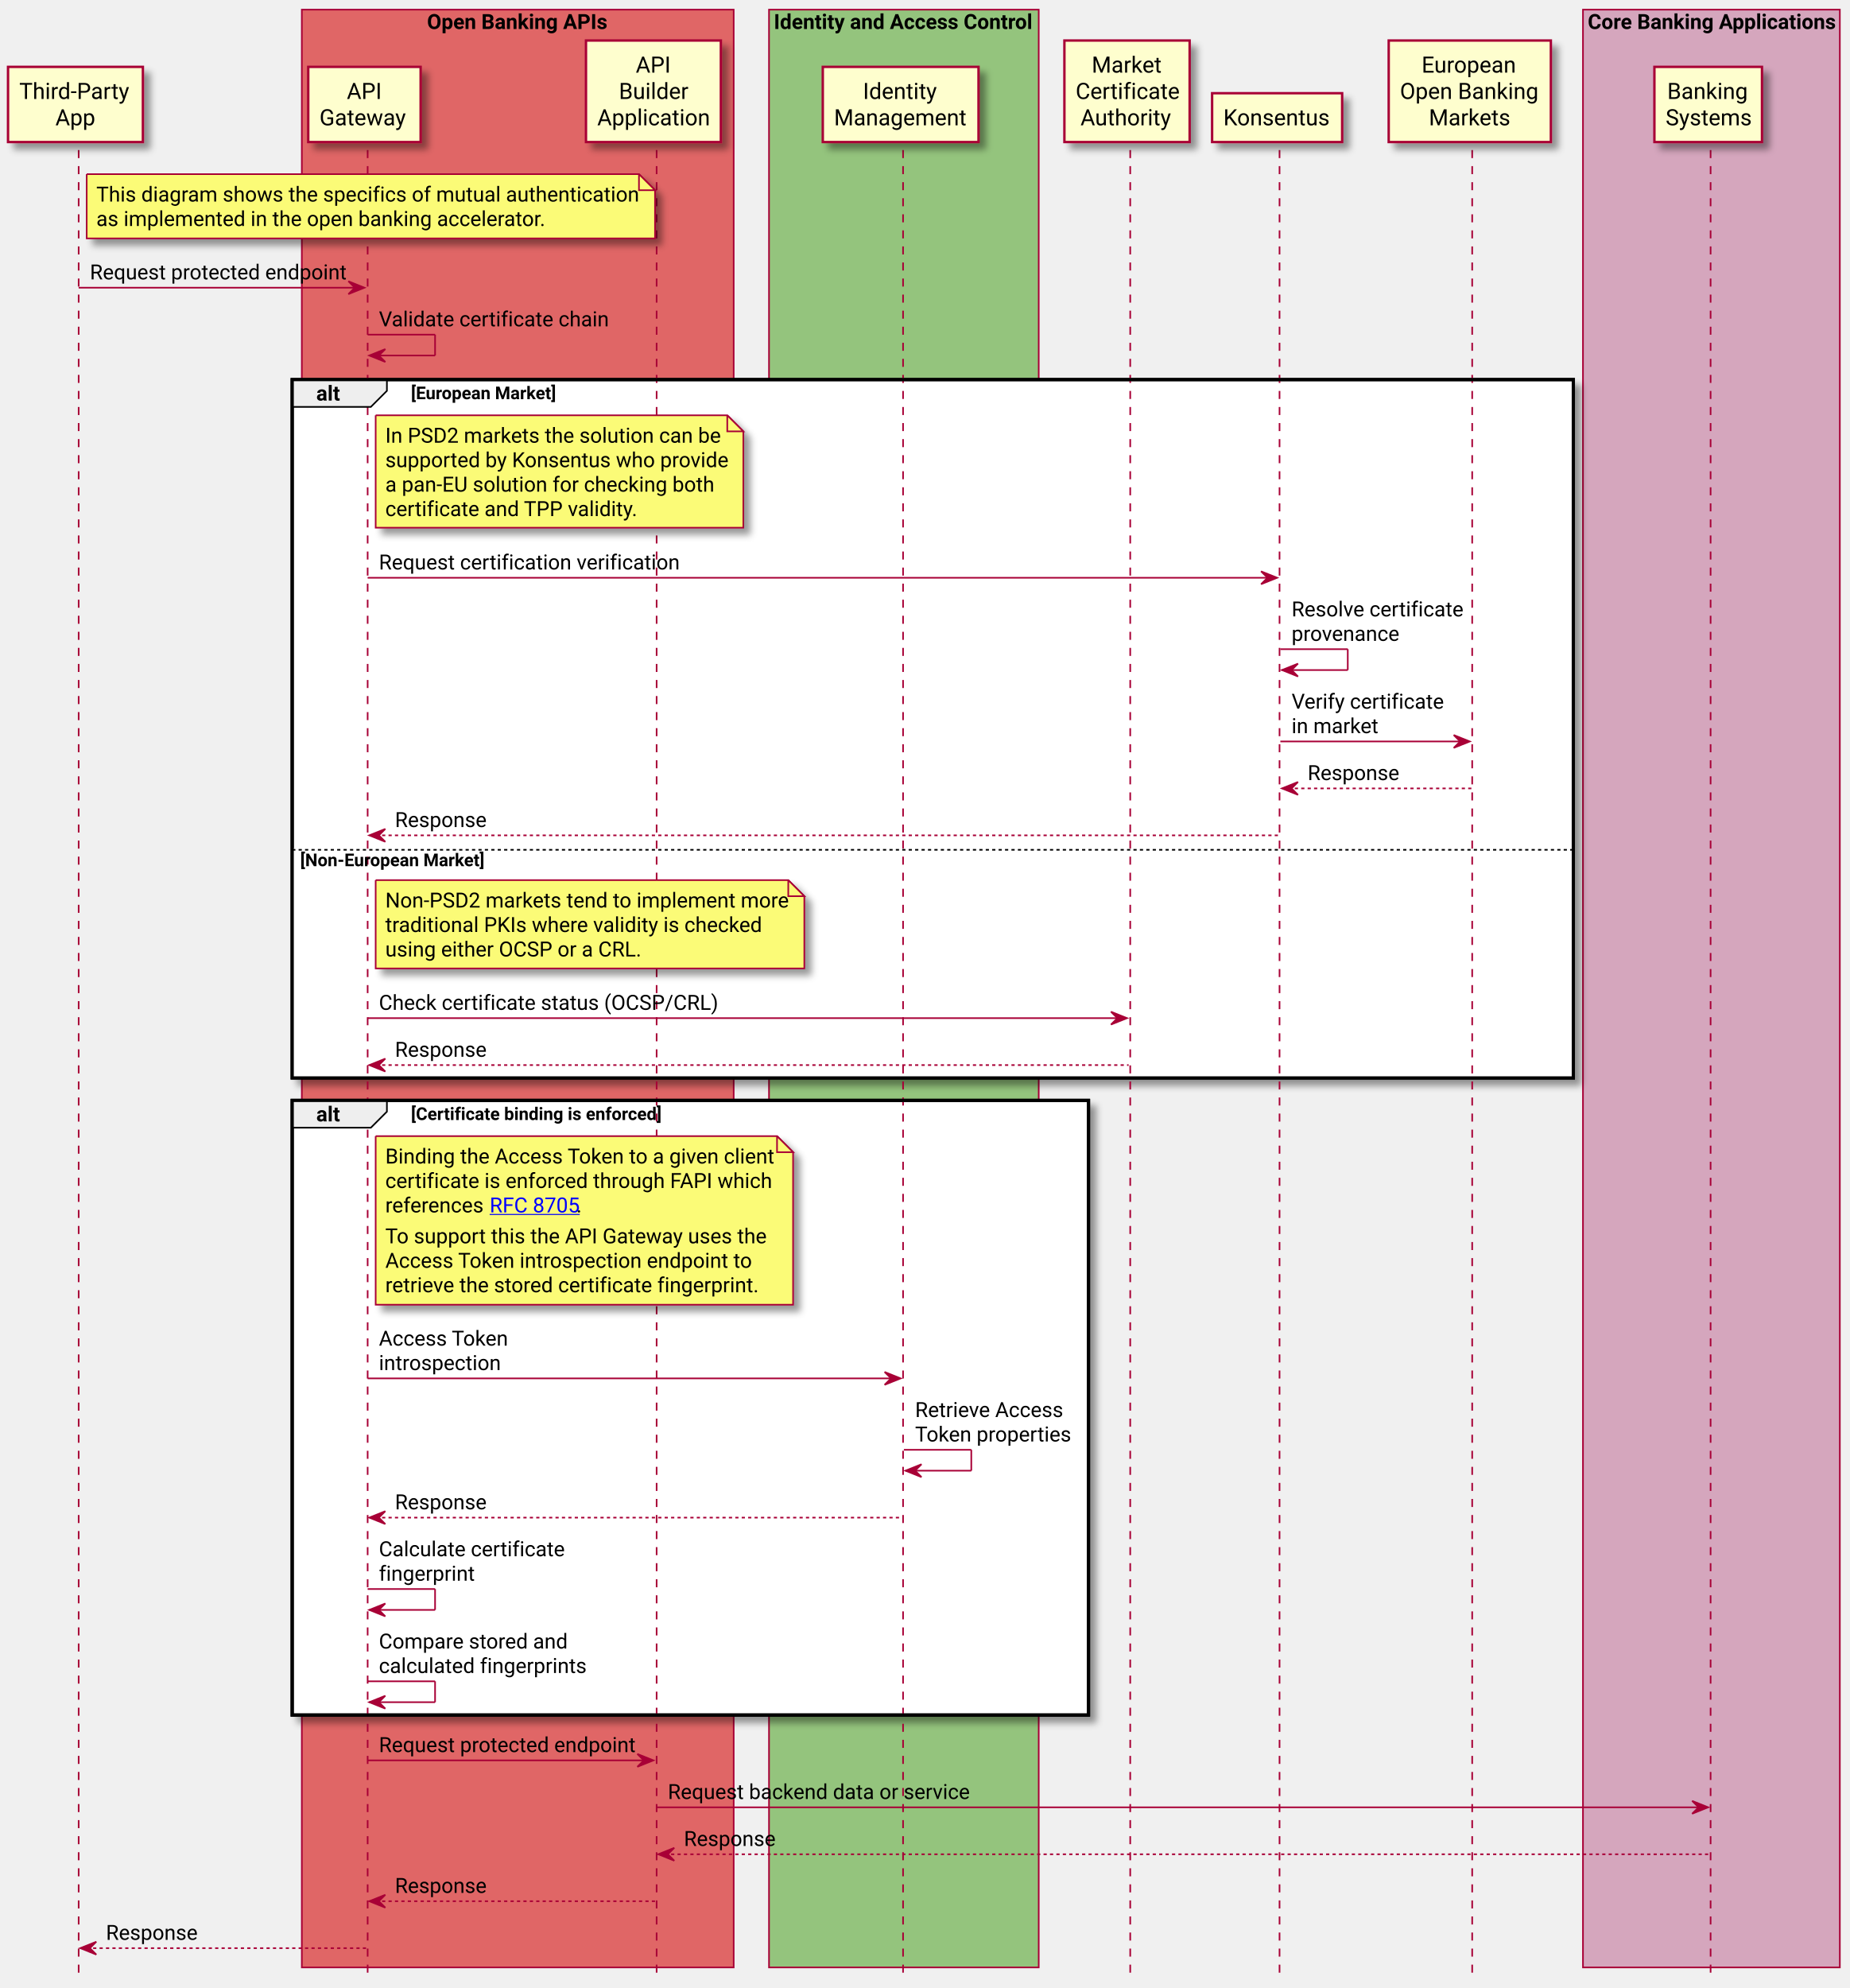
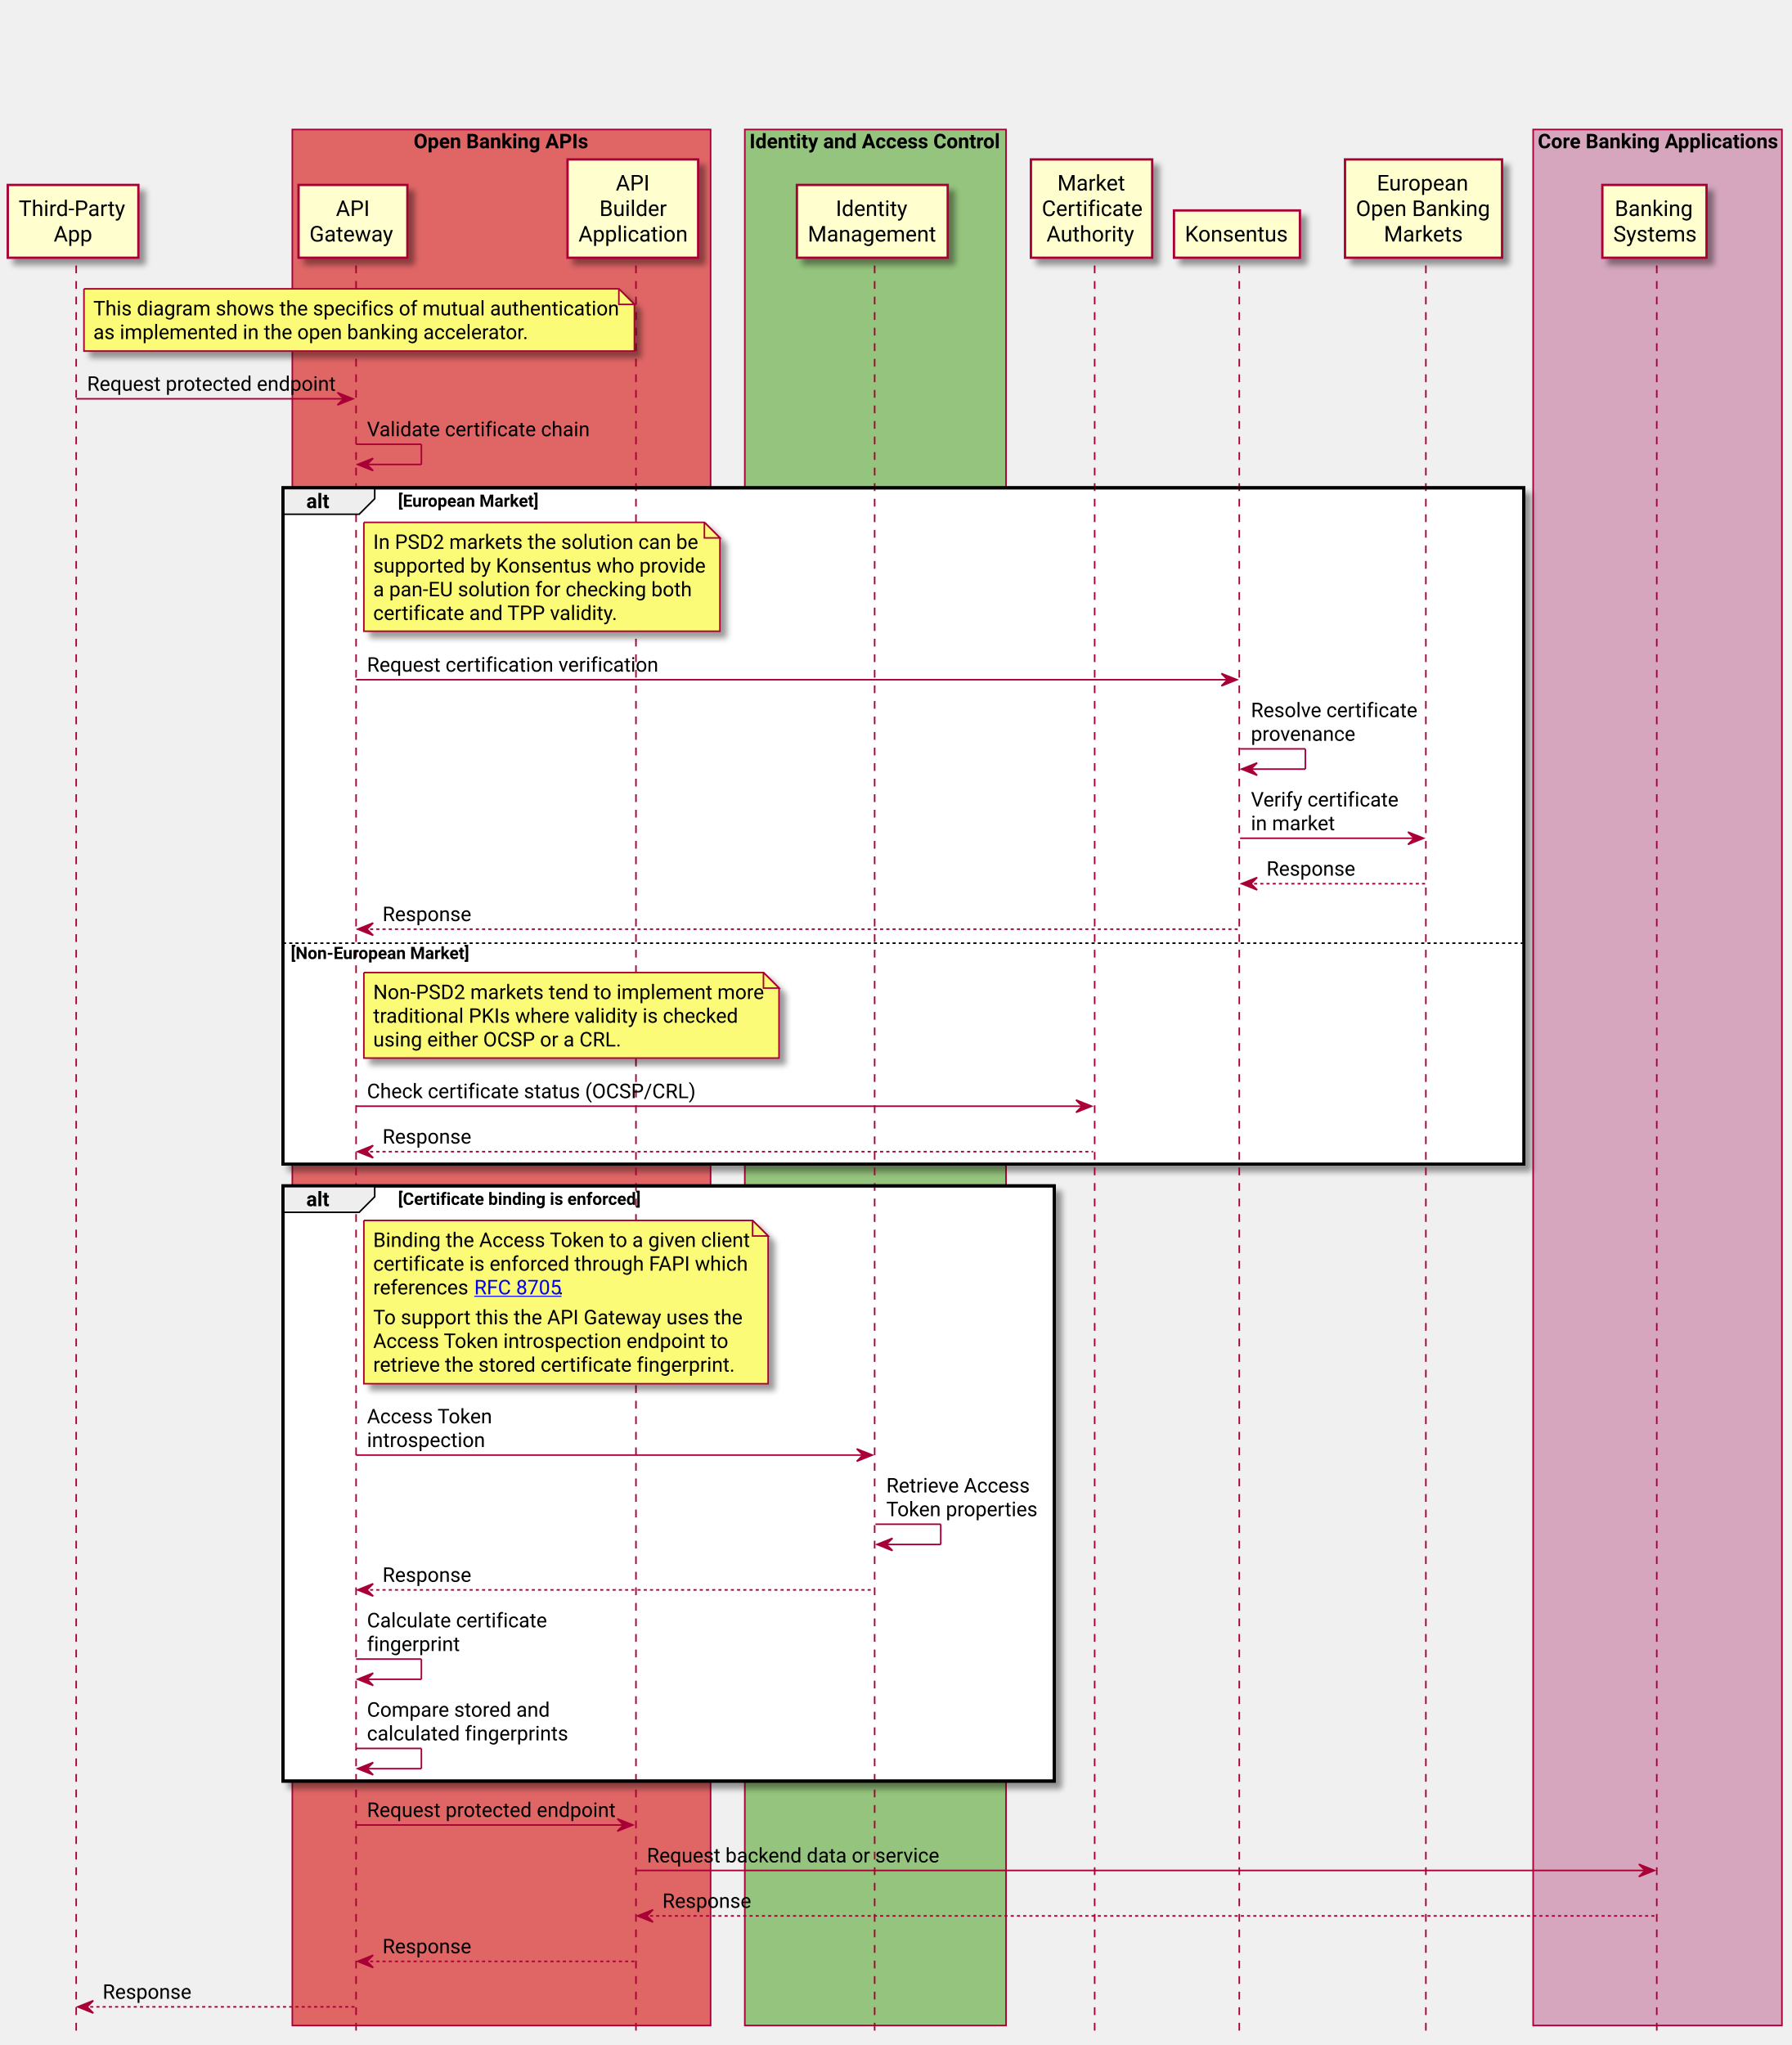
- <svg xmlns="http://www.w3.org/2000/svg" xmlns:xlink="http://www.w3.org/1999/xlink" contentScriptType="application/ecmascript" contentStyleType="text/css" height="1238px" preserveAspectRatio="none" style="width:1152px;height:1238px;" version="1.1" viewBox="0 0 1152 1238" width="1152px" zoomAndPan="magnify">
+ <svg xmlns="http://www.w3.org/2000/svg" xmlns:xlink="http://www.w3.org/1999/xlink" contentScriptType="application/ecmascript" contentStyleType="text/css" height="1315px" preserveAspectRatio="none" style="width:1152px;height:1315px;background:#FFFFFF;" version="1.1" viewBox="0 0 1152 1315" width="1152px" zoomAndPan="magnify">
  <defs>
-     <filter height="300%" id="ftwsrm7x01w5k" width="300%" x="-1" y="-1">
+     <filter height="300%" id="f1d9rm3panr4hd" width="300%" x="-1" y="-1">
      <feGaussianBlur result="blurOut" stdDeviation="2.0" />
      <feColorMatrix in="blurOut" result="blurOut2" type="matrix" values="0 0 0 0 0 0 0 0 0 0 0 0 0 0 0 0 0 0 .4 0" />
      <feOffset dx="4.0" dy="4.0" in="blurOut2" result="blurOut3" />
      <feBlend in="SourceGraphic" in2="blurOut3" mode="normal" />
    </filter>
  </defs>
  <g>
-     <rect fill="#E06666" height="1219.188" style="stroke:#A80036;stroke-width:1.0;" width="269" x="188" y="6" />
-     <text fill="#000000" font-family="Roboto" font-size="13" font-weight="bold" lengthAdjust="spacing" textLength="110" x="266" y="18.061">Open Banking APIs</text>
-     <rect fill="#94C47D" height="1219.188" style="stroke:#A80036;stroke-width:1.0;" width="168" x="479" y="6" />
-     <text fill="#000000" font-family="Roboto" font-size="13" font-weight="bold" lengthAdjust="spacing" textLength="159" x="482" y="18.061">Identity and Access Control</text>
-     <rect fill="#D5A6BD" height="1219.188" style="stroke:#A80036;stroke-width:1.0;" width="160" x="986" y="6" />
-     <text fill="#000000" font-family="Roboto" font-size="13" font-weight="bold" lengthAdjust="spacing" textLength="151" x="989" y="18.061">Core Banking Applications</text>
-     <rect fill="#FFFFFF" filter="url(#ftwsrm7x01w5k)" height="434.875" style="stroke:#000000;stroke-width:2.0;" width="798" x="182" y="236.391" />
-     <rect fill="#FFFFFF" height="143.062" style="stroke:none;stroke-width:1.0;" width="798" x="182" y="528.203" />
-     <rect fill="#FFFFFF" filter="url(#ftwsrm7x01w5k)" height="382.75" style="stroke:#000000;stroke-width:2.0;" width="496" x="182" y="685.266" />
-     <line style="stroke:#A80036;stroke-width:1.0;stroke-dasharray:5.0,5.0;" x1="49" x2="49" y1="93.453" y2="1231.188" />
-     <line style="stroke:#A80036;stroke-width:1.0;stroke-dasharray:5.0,5.0;" x1="229" x2="229" y1="93.453" y2="1231.188" />
-     <line style="stroke:#A80036;stroke-width:1.0;stroke-dasharray:5.0,5.0;" x1="409" x2="409" y1="93.453" y2="1231.188" />
-     <line style="stroke:#A80036;stroke-width:1.0;stroke-dasharray:5.0,5.0;" x1="562.5" x2="562.5" y1="93.453" y2="1231.188" />
-     <line style="stroke:#A80036;stroke-width:1.0;stroke-dasharray:5.0,5.0;" x1="704" x2="704" y1="93.453" y2="1231.188" />
-     <line style="stroke:#A80036;stroke-width:1.0;stroke-dasharray:5.0,5.0;" x1="797" x2="797" y1="93.453" y2="1231.188" />
-     <line style="stroke:#A80036;stroke-width:1.0;stroke-dasharray:5.0,5.0;" x1="917" x2="917" y1="93.453" y2="1231.188" />
-     <line style="stroke:#A80036;stroke-width:1.0;stroke-dasharray:5.0,5.0;" x1="1065.5" x2="1065.5" y1="93.453" y2="1231.188" />
-     <rect fill="#FEFECE" filter="url(#ftwsrm7x01w5k)" height="46.812" style="stroke:#A80036;stroke-width:1.5;" width="84" x="5" y="41.641" />
-     <text fill="#000000" font-family="Roboto" font-size="14" lengthAdjust="spacing" textLength="70" x="12" y="61.629">Third-Party</text>
-     <text fill="#000000" font-family="Roboto" font-size="14" lengthAdjust="spacing" textLength="25" x="34.5" y="78.035">App</text>
-     <rect fill="#FEFECE" filter="url(#ftwsrm7x01w5k)" height="46.812" style="stroke:#A80036;stroke-width:1.5;" width="70" x="192" y="41.641" />
-     <text fill="#000000" font-family="Roboto" font-size="14" lengthAdjust="spacing" textLength="22" x="216" y="61.629">API</text>
-     <text fill="#000000" font-family="Roboto" font-size="14" lengthAdjust="spacing" textLength="56" x="199" y="78.035">Gateway</text>
-     <rect fill="#FEFECE" filter="url(#ftwsrm7x01w5k)" height="63.219" style="stroke:#A80036;stroke-width:1.5;" width="84" x="365" y="25.234" />
-     <text fill="#000000" font-family="Roboto" font-size="14" lengthAdjust="spacing" textLength="22" x="396" y="45.223">API</text>
-     <text fill="#000000" font-family="Roboto" font-size="14" lengthAdjust="spacing" textLength="43" x="385.5" y="61.629">Builder</text>
-     <text fill="#000000" font-family="Roboto" font-size="14" lengthAdjust="spacing" textLength="70" x="372" y="78.035">Application</text>
-     <rect fill="#FEFECE" filter="url(#ftwsrm7x01w5k)" height="46.812" style="stroke:#A80036;stroke-width:1.5;" width="97" x="512.5" y="41.641" />
-     <text fill="#000000" font-family="Roboto" font-size="14" lengthAdjust="spacing" textLength="47" x="537.5" y="61.629">Identity</text>
-     <text fill="#000000" font-family="Roboto" font-size="14" lengthAdjust="spacing" textLength="83" x="519.5" y="78.035">Management</text>
-     <rect fill="#FEFECE" filter="url(#ftwsrm7x01w5k)" height="63.219" style="stroke:#A80036;stroke-width:1.5;" width="78" x="663" y="25.234" />
-     <text fill="#000000" font-family="Roboto" font-size="14" lengthAdjust="spacing" textLength="44" x="680" y="45.223">Market</text>
-     <text fill="#000000" font-family="Roboto" font-size="14" lengthAdjust="spacing" textLength="64" x="670" y="61.629">Certificate</text>
-     <text fill="#000000" font-family="Roboto" font-size="14" lengthAdjust="spacing" textLength="58" x="673" y="78.035">Authority</text>
-     <rect fill="#FEFECE" filter="url(#ftwsrm7x01w5k)" height="30.406" style="stroke:#A80036;stroke-width:1.5;" width="81" x="755" y="58.047" />
-     <text fill="#000000" font-family="Roboto" font-size="14" lengthAdjust="spacing" textLength="67" x="762" y="78.035">Konsentus</text>
-     <rect fill="#FEFECE" filter="url(#ftwsrm7x01w5k)" height="63.219" style="stroke:#A80036;stroke-width:1.5;" width="101" x="865" y="25.234" />
-     <text fill="#000000" font-family="Roboto" font-size="14" lengthAdjust="spacing" textLength="60" x="885.5" y="45.223">European</text>
-     <text fill="#000000" font-family="Roboto" font-size="14" lengthAdjust="spacing" textLength="87" x="872" y="61.629">Open Banking</text>
-     <text fill="#000000" font-family="Roboto" font-size="14" lengthAdjust="spacing" textLength="51" x="890" y="78.035">Markets</text>
-     <rect fill="#FEFECE" filter="url(#ftwsrm7x01w5k)" height="46.812" style="stroke:#A80036;stroke-width:1.5;" width="67" x="1030.5" y="41.641" />
-     <text fill="#000000" font-family="Roboto" font-size="14" lengthAdjust="spacing" textLength="51" x="1038.5" y="61.629">Banking</text>
-     <text fill="#000000" font-family="Roboto" font-size="14" lengthAdjust="spacing" textLength="53" x="1037.5" y="78.035">Systems</text>
-     <path d="M54,108.453 L54,148.453 L408,148.453 L408,118.453 L398,108.453 L54,108.453 " fill="#FBFB77" filter="url(#ftwsrm7x01w5k)" style="stroke:#A80036;stroke-width:1.0;" />
-     <path d="M398,108.453 L398,118.453 L408,118.453 L398,108.453 " fill="#FBFB77" style="stroke:#A80036;stroke-width:1.0;" />
-     <text fill="#000000" font-family="Roboto" font-size="13" lengthAdjust="spacing" textLength="333" x="60" y="125.514">This diagram shows the specifics of mutual authentication</text>
-     <text fill="#000000" font-family="Roboto" font-size="13" lengthAdjust="spacing" textLength="274" x="60" y="140.748">as implemented in the open banking accelerator.</text>
-     <polygon fill="#A80036" points="217,175.156,227,179.156,217,183.156,221,179.156" style="stroke:#A80036;stroke-width:1.0;" />
-     <line style="stroke:#A80036;stroke-width:1.0;" x1="49" x2="223" y1="179.156" y2="179.156" />
-     <text fill="#000000" font-family="Roboto" font-size="13" lengthAdjust="spacing" textLength="156" x="56" y="173.982">Request protected endpoint</text>
-     <line style="stroke:#A80036;stroke-width:1.0;" x1="229" x2="271" y1="208.391" y2="208.391" />
-     <line style="stroke:#A80036;stroke-width:1.0;" x1="271" x2="271" y1="208.391" y2="221.391" />
-     <line style="stroke:#A80036;stroke-width:1.0;" x1="230" x2="271" y1="221.391" y2="221.391" />
-     <polygon fill="#A80036" points="240,217.391,230,221.391,240,225.391,236,221.391" style="stroke:#A80036;stroke-width:1.0;" />
-     <text fill="#000000" font-family="Roboto" font-size="13" lengthAdjust="spacing" textLength="141" x="236" y="203.217">Validate certificate chain</text>
-     <path d="M182,236.391 L241,236.391 L241,243.391 L231,253.391 L182,253.391 L182,236.391 " fill="#EEEEEE" style="stroke:#000000;stroke-width:1.0;" />
-     <rect fill="none" height="434.875" style="stroke:#000000;stroke-width:2.0;" width="798" x="182" y="236.391" />
-     <text fill="#000000" font-family="Roboto" font-size="13" font-weight="bold" lengthAdjust="spacing" textLength="14" x="197" y="249.451">alt</text>
-     <text fill="#000000" font-family="Roboto" font-size="11" font-weight="bold" lengthAdjust="spacing" textLength="91" x="256" y="248.596">[European Market]</text>
-     <path d="M234,258.625 L234,328.625 L463,328.625 L463,268.625 L453,258.625 L234,258.625 " fill="#FBFB77" filter="url(#ftwsrm7x01w5k)" style="stroke:#A80036;stroke-width:1.0;" />
-     <path d="M453,258.625 L453,268.625 L463,268.625 L453,258.625 " fill="#FBFB77" style="stroke:#A80036;stroke-width:1.0;" />
-     <text fill="#000000" font-family="Roboto" font-size="13" lengthAdjust="spacing" textLength="206" x="240" y="275.685">In PSD2 markets the solution can be</text>
-     <text fill="#000000" font-family="Roboto" font-size="13" lengthAdjust="spacing" textLength="208" x="240" y="290.92">supported by Konsentus who provide</text>
-     <text fill="#000000" font-family="Roboto" font-size="13" lengthAdjust="spacing" textLength="200" x="240" y="306.154">a pan-EU solution for checking both</text>
-     <text fill="#000000" font-family="Roboto" font-size="13" lengthAdjust="spacing" textLength="154" x="240" y="321.389">certificate and TPP validity.</text>
-     <polygon fill="#A80036" points="785.5,355.797,795.5,359.797,785.5,363.797,789.5,359.797" style="stroke:#A80036;stroke-width:1.0;" />
-     <line style="stroke:#A80036;stroke-width:1.0;" x1="229" x2="791.5" y1="359.797" y2="359.797" />
-     <text fill="#000000" font-family="Roboto" font-size="13" lengthAdjust="spacing" textLength="184" x="236" y="354.623">Request certification verification</text>
-     <line style="stroke:#A80036;stroke-width:1.0;" x1="797.5" x2="839.5" y1="404.266" y2="404.266" />
-     <line style="stroke:#A80036;stroke-width:1.0;" x1="839.5" x2="839.5" y1="404.266" y2="417.266" />
-     <line style="stroke:#A80036;stroke-width:1.0;" x1="798.5" x2="839.5" y1="417.266" y2="417.266" />
-     <polygon fill="#A80036" points="808.5,413.266,798.5,417.266,808.5,421.266,804.5,417.266" style="stroke:#A80036;stroke-width:1.0;" />
-     <text fill="#000000" font-family="Roboto" font-size="13" lengthAdjust="spacing" textLength="106" x="804.5" y="383.857">Resolve certificate</text>
-     <text fill="#000000" font-family="Roboto" font-size="13" lengthAdjust="spacing" textLength="66" x="804.5" y="399.092">provenance</text>
-     <polygon fill="#A80036" points="905.5,457.734,915.5,461.734,905.5,465.734,909.5,461.734" style="stroke:#A80036;stroke-width:1.0;" />
-     <line style="stroke:#A80036;stroke-width:1.0;" x1="797.5" x2="911.5" y1="461.734" y2="461.734" />
-     <text fill="#000000" font-family="Roboto" font-size="13" lengthAdjust="spacing" textLength="94" x="804.5" y="441.326">Verify certificate</text>
-     <text fill="#000000" font-family="Roboto" font-size="13" lengthAdjust="spacing" textLength="53" x="804.5" y="456.56">in market</text>
-     <polygon fill="#A80036" points="808.5,486.969,798.5,490.969,808.5,494.969,804.5,490.969" style="stroke:#A80036;stroke-width:1.0;" />
-     <line style="stroke:#A80036;stroke-width:1.0;stroke-dasharray:2.0,2.0;" x1="802.5" x2="916.5" y1="490.969" y2="490.969" />
-     <text fill="#000000" font-family="Roboto" font-size="13" lengthAdjust="spacing" textLength="57" x="814.5" y="485.795">Response</text>
-     <polygon fill="#A80036" points="240,516.203,230,520.203,240,524.203,236,520.203" style="stroke:#A80036;stroke-width:1.0;" />
-     <line style="stroke:#A80036;stroke-width:1.0;stroke-dasharray:2.0,2.0;" x1="234" x2="796.5" y1="520.203" y2="520.203" />
-     <text fill="#000000" font-family="Roboto" font-size="13" lengthAdjust="spacing" textLength="57" x="246" y="515.029">Response</text>
-     <line style="stroke:#000000;stroke-width:1.0;stroke-dasharray:2.0,2.0;" x1="182" x2="980" y1="529.203" y2="529.203" />
-     <text fill="#000000" font-family="Roboto" font-size="11" font-weight="bold" lengthAdjust="spacing" textLength="115" x="187" y="539.408">[Non-European Market]</text>
-     <path d="M234,548.094 L234,603.094 L501,603.094 L501,558.094 L491,548.094 L234,548.094 " fill="#FBFB77" filter="url(#ftwsrm7x01w5k)" style="stroke:#A80036;stroke-width:1.0;" />
-     <path d="M491,548.094 L491,558.094 L501,558.094 L491,548.094 " fill="#FBFB77" style="stroke:#A80036;stroke-width:1.0;" />
-     <text fill="#000000" font-family="Roboto" font-size="13" lengthAdjust="spacing" textLength="246" x="240" y="565.154">Non-PSD2 markets tend to implement more</text>
-     <text fill="#000000" font-family="Roboto" font-size="13" lengthAdjust="spacing" textLength="231" x="240" y="580.389">traditional PKIs where validity is checked</text>
-     <text fill="#000000" font-family="Roboto" font-size="13" lengthAdjust="spacing" textLength="155" x="240" y="595.623">using either OCSP or a CRL.</text>
-     <polygon fill="#A80036" points="692,630.031,702,634.031,692,638.031,696,634.031" style="stroke:#A80036;stroke-width:1.0;" />
-     <line style="stroke:#A80036;stroke-width:1.0;" x1="229" x2="698" y1="634.031" y2="634.031" />
-     <text fill="#000000" font-family="Roboto" font-size="13" lengthAdjust="spacing" textLength="209" x="236" y="628.857">Check certificate status (OCSP/CRL)</text>
-     <polygon fill="#A80036" points="240,659.266,230,663.266,240,667.266,236,663.266" style="stroke:#A80036;stroke-width:1.0;" />
-     <line style="stroke:#A80036;stroke-width:1.0;stroke-dasharray:2.0,2.0;" x1="234" x2="703" y1="663.266" y2="663.266" />
-     <text fill="#000000" font-family="Roboto" font-size="13" lengthAdjust="spacing" textLength="57" x="246" y="658.092">Response</text>
-     <path d="M182,685.266 L241,685.266 L241,692.266 L231,702.266 L182,702.266 L182,685.266 " fill="#EEEEEE" style="stroke:#000000;stroke-width:1.0;" />
-     <rect fill="none" height="382.75" style="stroke:#000000;stroke-width:2.0;" width="496" x="182" y="685.266" />
-     <text fill="#000000" font-family="Roboto" font-size="13" font-weight="bold" lengthAdjust="spacing" textLength="14" x="197" y="698.326">alt</text>
-     <text fill="#000000" font-family="Roboto" font-size="11" font-weight="bold" lengthAdjust="spacing" textLength="157" x="256" y="697.471">[Certificate binding is enforced]</text>
-     <path d="M234,707.5 L234,812.5 L494,812.5 L494,717.5 L484,707.5 L234,707.5 " fill="#FBFB77" filter="url(#ftwsrm7x01w5k)" style="stroke:#A80036;stroke-width:1.0;" />
-     <path d="M484,707.5 L484,717.5 L494,717.5 L484,707.5 " fill="#FBFB77" style="stroke:#A80036;stroke-width:1.0;" />
-     <text fill="#000000" font-family="Roboto" font-size="13" lengthAdjust="spacing" textLength="239" x="240" y="724.561">Binding the Access Token to a given client</text>
-     <text fill="#000000" font-family="Roboto" font-size="13" lengthAdjust="spacing" textLength="238" x="240" y="739.795">certificate is enforced through FAPI which</text>
-     <text fill="#000000" font-family="Roboto" font-size="13" lengthAdjust="spacing" textLength="62" x="240" y="755.029">references</text>
+     <text fill="#000000" font-family="Roboto" font-size="18" lengthAdjust="spacing" textLength="0" x="580.5" y="28.699" />
+     <text fill="#000000" font-family="Roboto" font-size="18" lengthAdjust="spacing" textLength="0" x="580.5" y="49.793" />
+     <text fill="#000000" font-family="Roboto" font-size="18" lengthAdjust="spacing" textLength="0" x="580.5" y="70.887" />
+     <rect fill="#E06666" height="1219.188" style="stroke:#A80036;stroke-width:1.0;" width="269" x="188" y="83.281" />
+     <text fill="#000000" font-family="Roboto" font-size="13" font-weight="bold" lengthAdjust="spacing" textLength="110" x="266" y="95.342">Open Banking APIs</text>
+     <rect fill="#94C47D" height="1219.188" style="stroke:#A80036;stroke-width:1.0;" width="168" x="479" y="83.281" />
+     <text fill="#000000" font-family="Roboto" font-size="13" font-weight="bold" lengthAdjust="spacing" textLength="159" x="482" y="95.342">Identity and Access Control</text>
+     <rect fill="#D5A6BD" height="1219.188" style="stroke:#A80036;stroke-width:1.0;" width="160" x="986" y="83.281" />
+     <text fill="#000000" font-family="Roboto" font-size="13" font-weight="bold" lengthAdjust="spacing" textLength="151" x="989" y="95.342">Core Banking Applications</text>
+     <rect fill="#FFFFFF" filter="url(#f1d9rm3panr4hd)" height="434.875" style="stroke:#000000;stroke-width:2.0;" width="798" x="182" y="313.672" />
+     <rect fill="#FFFFFF" height="143.062" style="stroke:none;stroke-width:1.0;" width="798" x="182" y="605.484" />
+     <rect fill="#FFFFFF" filter="url(#f1d9rm3panr4hd)" height="382.75" style="stroke:#000000;stroke-width:2.0;" width="496" x="182" y="762.547" />
+     <line style="stroke:#A80036;stroke-width:1.0;stroke-dasharray:5.0,5.0;" x1="49" x2="49" y1="170.734" y2="1308.469" />
+     <line style="stroke:#A80036;stroke-width:1.0;stroke-dasharray:5.0,5.0;" x1="229" x2="229" y1="170.734" y2="1308.469" />
+     <line style="stroke:#A80036;stroke-width:1.0;stroke-dasharray:5.0,5.0;" x1="409" x2="409" y1="170.734" y2="1308.469" />
+     <line style="stroke:#A80036;stroke-width:1.0;stroke-dasharray:5.0,5.0;" x1="562.5" x2="562.5" y1="170.734" y2="1308.469" />
+     <line style="stroke:#A80036;stroke-width:1.0;stroke-dasharray:5.0,5.0;" x1="704" x2="704" y1="170.734" y2="1308.469" />
+     <line style="stroke:#A80036;stroke-width:1.0;stroke-dasharray:5.0,5.0;" x1="797" x2="797" y1="170.734" y2="1308.469" />
+     <line style="stroke:#A80036;stroke-width:1.0;stroke-dasharray:5.0,5.0;" x1="917" x2="917" y1="170.734" y2="1308.469" />
+     <line style="stroke:#A80036;stroke-width:1.0;stroke-dasharray:5.0,5.0;" x1="1065.5" x2="1065.5" y1="170.734" y2="1308.469" />
+     <rect fill="#FEFECE" filter="url(#f1d9rm3panr4hd)" height="46.812" style="stroke:#A80036;stroke-width:1.5;" width="84" x="5" y="118.922" />
+     <text fill="#000000" font-family="Roboto" font-size="14" lengthAdjust="spacing" textLength="70" x="12" y="138.91">Third-Party</text>
+     <text fill="#000000" font-family="Roboto" font-size="14" lengthAdjust="spacing" textLength="25" x="34.5" y="155.316">App</text>
+     <rect fill="#FEFECE" filter="url(#f1d9rm3panr4hd)" height="46.812" style="stroke:#A80036;stroke-width:1.5;" width="70" x="192" y="118.922" />
+     <text fill="#000000" font-family="Roboto" font-size="14" lengthAdjust="spacing" textLength="22" x="216" y="138.91">API</text>
+     <text fill="#000000" font-family="Roboto" font-size="14" lengthAdjust="spacing" textLength="56" x="199" y="155.316">Gateway</text>
+     <rect fill="#FEFECE" filter="url(#f1d9rm3panr4hd)" height="63.219" style="stroke:#A80036;stroke-width:1.5;" width="84" x="365" y="102.516" />
+     <text fill="#000000" font-family="Roboto" font-size="14" lengthAdjust="spacing" textLength="22" x="396" y="122.504">API</text>
+     <text fill="#000000" font-family="Roboto" font-size="14" lengthAdjust="spacing" textLength="43" x="385.5" y="138.91">Builder</text>
+     <text fill="#000000" font-family="Roboto" font-size="14" lengthAdjust="spacing" textLength="70" x="372" y="155.316">Application</text>
+     <rect fill="#FEFECE" filter="url(#f1d9rm3panr4hd)" height="46.812" style="stroke:#A80036;stroke-width:1.5;" width="97" x="512.5" y="118.922" />
+     <text fill="#000000" font-family="Roboto" font-size="14" lengthAdjust="spacing" textLength="47" x="537.5" y="138.91">Identity</text>
+     <text fill="#000000" font-family="Roboto" font-size="14" lengthAdjust="spacing" textLength="83" x="519.5" y="155.316">Management</text>
+     <rect fill="#FEFECE" filter="url(#f1d9rm3panr4hd)" height="63.219" style="stroke:#A80036;stroke-width:1.5;" width="78" x="663" y="102.516" />
+     <text fill="#000000" font-family="Roboto" font-size="14" lengthAdjust="spacing" textLength="44" x="680" y="122.504">Market</text>
+     <text fill="#000000" font-family="Roboto" font-size="14" lengthAdjust="spacing" textLength="64" x="670" y="138.91">Certificate</text>
+     <text fill="#000000" font-family="Roboto" font-size="14" lengthAdjust="spacing" textLength="58" x="673" y="155.316">Authority</text>
+     <rect fill="#FEFECE" filter="url(#f1d9rm3panr4hd)" height="30.406" style="stroke:#A80036;stroke-width:1.5;" width="81" x="755" y="135.328" />
+     <text fill="#000000" font-family="Roboto" font-size="14" lengthAdjust="spacing" textLength="67" x="762" y="155.316">Konsentus</text>
+     <rect fill="#FEFECE" filter="url(#f1d9rm3panr4hd)" height="63.219" style="stroke:#A80036;stroke-width:1.5;" width="101" x="865" y="102.516" />
+     <text fill="#000000" font-family="Roboto" font-size="14" lengthAdjust="spacing" textLength="60" x="885.5" y="122.504">European</text>
+     <text fill="#000000" font-family="Roboto" font-size="14" lengthAdjust="spacing" textLength="87" x="872" y="138.91">Open Banking</text>
+     <text fill="#000000" font-family="Roboto" font-size="14" lengthAdjust="spacing" textLength="51" x="890" y="155.316">Markets</text>
+     <rect fill="#FEFECE" filter="url(#f1d9rm3panr4hd)" height="46.812" style="stroke:#A80036;stroke-width:1.5;" width="67" x="1030.5" y="118.922" />
+     <text fill="#000000" font-family="Roboto" font-size="14" lengthAdjust="spacing" textLength="51" x="1038.5" y="138.91">Banking</text>
+     <text fill="#000000" font-family="Roboto" font-size="14" lengthAdjust="spacing" textLength="53" x="1037.5" y="155.316">Systems</text>
+     <path d="M54,185.734 L54,225.734 L408,225.734 L408,195.734 L398,185.734 L54,185.734 " fill="#FBFB77" filter="url(#f1d9rm3panr4hd)" style="stroke:#A80036;stroke-width:1.0;" />
+     <path d="M398,185.734 L398,195.734 L408,195.734 L398,185.734 " fill="#FBFB77" style="stroke:#A80036;stroke-width:1.0;" />
+     <text fill="#000000" font-family="Roboto" font-size="13" lengthAdjust="spacing" textLength="333" x="60" y="202.795">This diagram shows the specifics of mutual authentication</text>
+     <text fill="#000000" font-family="Roboto" font-size="13" lengthAdjust="spacing" textLength="274" x="60" y="218.029">as implemented in the open banking accelerator.</text>
+     <polygon fill="#A80036" points="217,252.438,227,256.438,217,260.438,221,256.438" style="stroke:#A80036;stroke-width:1.0;" />
+     <line style="stroke:#A80036;stroke-width:1.0;" x1="49" x2="223" y1="256.438" y2="256.438" />
+     <text fill="#000000" font-family="Roboto" font-size="13" lengthAdjust="spacing" textLength="156" x="56" y="251.264">Request protected endpoint</text>
+     <line style="stroke:#A80036;stroke-width:1.0;" x1="229" x2="271" y1="285.672" y2="285.672" />
+     <line style="stroke:#A80036;stroke-width:1.0;" x1="271" x2="271" y1="285.672" y2="298.672" />
+     <line style="stroke:#A80036;stroke-width:1.0;" x1="230" x2="271" y1="298.672" y2="298.672" />
+     <polygon fill="#A80036" points="240,294.672,230,298.672,240,302.672,236,298.672" style="stroke:#A80036;stroke-width:1.0;" />
+     <text fill="#000000" font-family="Roboto" font-size="13" lengthAdjust="spacing" textLength="141" x="236" y="280.498">Validate certificate chain</text>
+     <path d="M182,313.672 L241,313.672 L241,320.672 L231,330.672 L182,330.672 L182,313.672 " fill="#EEEEEE" style="stroke:#000000;stroke-width:1.0;" />
+     <rect fill="none" height="434.875" style="stroke:#000000;stroke-width:2.0;" width="798" x="182" y="313.672" />
+     <text fill="#000000" font-family="Roboto" font-size="13" font-weight="bold" lengthAdjust="spacing" textLength="14" x="197" y="326.732">alt</text>
+     <text fill="#000000" font-family="Roboto" font-size="11" font-weight="bold" lengthAdjust="spacing" textLength="91" x="256" y="325.877">[European Market]</text>
+     <path d="M234,335.906 L234,405.906 L463,405.906 L463,345.906 L453,335.906 L234,335.906 " fill="#FBFB77" filter="url(#f1d9rm3panr4hd)" style="stroke:#A80036;stroke-width:1.0;" />
+     <path d="M453,335.906 L453,345.906 L463,345.906 L453,335.906 " fill="#FBFB77" style="stroke:#A80036;stroke-width:1.0;" />
+     <text fill="#000000" font-family="Roboto" font-size="13" lengthAdjust="spacing" textLength="206" x="240" y="352.967">In PSD2 markets the solution can be</text>
+     <text fill="#000000" font-family="Roboto" font-size="13" lengthAdjust="spacing" textLength="208" x="240" y="368.201">supported by Konsentus who provide</text>
+     <text fill="#000000" font-family="Roboto" font-size="13" lengthAdjust="spacing" textLength="200" x="240" y="383.435">a pan-EU solution for checking both</text>
+     <text fill="#000000" font-family="Roboto" font-size="13" lengthAdjust="spacing" textLength="154" x="240" y="398.67">certificate and TPP validity.</text>
+     <polygon fill="#A80036" points="785.5,433.078,795.5,437.078,785.5,441.078,789.5,437.078" style="stroke:#A80036;stroke-width:1.0;" />
+     <line style="stroke:#A80036;stroke-width:1.0;" x1="229" x2="791.5" y1="437.078" y2="437.078" />
+     <text fill="#000000" font-family="Roboto" font-size="13" lengthAdjust="spacing" textLength="184" x="236" y="431.904">Request certification verification</text>
+     <line style="stroke:#A80036;stroke-width:1.0;" x1="797.5" x2="839.5" y1="481.547" y2="481.547" />
+     <line style="stroke:#A80036;stroke-width:1.0;" x1="839.5" x2="839.5" y1="481.547" y2="494.547" />
+     <line style="stroke:#A80036;stroke-width:1.0;" x1="798.5" x2="839.5" y1="494.547" y2="494.547" />
+     <polygon fill="#A80036" points="808.5,490.547,798.5,494.547,808.5,498.547,804.5,494.547" style="stroke:#A80036;stroke-width:1.0;" />
+     <text fill="#000000" font-family="Roboto" font-size="13" lengthAdjust="spacing" textLength="106" x="804.5" y="461.139">Resolve certificate</text>
+     <text fill="#000000" font-family="Roboto" font-size="13" lengthAdjust="spacing" textLength="66" x="804.5" y="476.373">provenance</text>
+     <polygon fill="#A80036" points="905.5,535.016,915.5,539.016,905.5,543.016,909.5,539.016" style="stroke:#A80036;stroke-width:1.0;" />
+     <line style="stroke:#A80036;stroke-width:1.0;" x1="797.5" x2="911.5" y1="539.016" y2="539.016" />
+     <text fill="#000000" font-family="Roboto" font-size="13" lengthAdjust="spacing" textLength="94" x="804.5" y="518.607">Verify certificate</text>
+     <text fill="#000000" font-family="Roboto" font-size="13" lengthAdjust="spacing" textLength="53" x="804.5" y="533.842">in market</text>
+     <polygon fill="#A80036" points="808.5,564.25,798.5,568.25,808.5,572.25,804.5,568.25" style="stroke:#A80036;stroke-width:1.0;" />
+     <line style="stroke:#A80036;stroke-width:1.0;stroke-dasharray:2.0,2.0;" x1="802.5" x2="916.5" y1="568.25" y2="568.25" />
+     <text fill="#000000" font-family="Roboto" font-size="13" lengthAdjust="spacing" textLength="57" x="814.5" y="563.076">Response</text>
+     <polygon fill="#A80036" points="240,593.484,230,597.484,240,601.484,236,597.484" style="stroke:#A80036;stroke-width:1.0;" />
+     <line style="stroke:#A80036;stroke-width:1.0;stroke-dasharray:2.0,2.0;" x1="234" x2="796.5" y1="597.484" y2="597.484" />
+     <text fill="#000000" font-family="Roboto" font-size="13" lengthAdjust="spacing" textLength="57" x="246" y="592.311">Response</text>
+     <line style="stroke:#000000;stroke-width:1.0;stroke-dasharray:2.0,2.0;" x1="182" x2="980" y1="606.484" y2="606.484" />
+     <text fill="#000000" font-family="Roboto" font-size="11" font-weight="bold" lengthAdjust="spacing" textLength="115" x="187" y="616.689">[Non-European Market]</text>
+     <path d="M234,625.375 L234,680.375 L501,680.375 L501,635.375 L491,625.375 L234,625.375 " fill="#FBFB77" filter="url(#f1d9rm3panr4hd)" style="stroke:#A80036;stroke-width:1.0;" />
+     <path d="M491,625.375 L491,635.375 L501,635.375 L491,625.375 " fill="#FBFB77" style="stroke:#A80036;stroke-width:1.0;" />
+     <text fill="#000000" font-family="Roboto" font-size="13" lengthAdjust="spacing" textLength="246" x="240" y="642.436">Non-PSD2 markets tend to implement more</text>
+     <text fill="#000000" font-family="Roboto" font-size="13" lengthAdjust="spacing" textLength="231" x="240" y="657.67">traditional PKIs where validity is checked</text>
+     <text fill="#000000" font-family="Roboto" font-size="13" lengthAdjust="spacing" textLength="155" x="240" y="672.904">using either OCSP or a CRL.</text>
+     <polygon fill="#A80036" points="692,707.312,702,711.312,692,715.312,696,711.312" style="stroke:#A80036;stroke-width:1.0;" />
+     <line style="stroke:#A80036;stroke-width:1.0;" x1="229" x2="698" y1="711.312" y2="711.312" />
+     <text fill="#000000" font-family="Roboto" font-size="13" lengthAdjust="spacing" textLength="209" x="236" y="706.139">Check certificate status (OCSP/CRL)</text>
+     <polygon fill="#A80036" points="240,736.547,230,740.547,240,744.547,236,740.547" style="stroke:#A80036;stroke-width:1.0;" />
+     <line style="stroke:#A80036;stroke-width:1.0;stroke-dasharray:2.0,2.0;" x1="234" x2="703" y1="740.547" y2="740.547" />
+     <text fill="#000000" font-family="Roboto" font-size="13" lengthAdjust="spacing" textLength="57" x="246" y="735.373">Response</text>
+     <path d="M182,762.547 L241,762.547 L241,769.547 L231,779.547 L182,779.547 L182,762.547 " fill="#EEEEEE" style="stroke:#000000;stroke-width:1.0;" />
+     <rect fill="none" height="382.75" style="stroke:#000000;stroke-width:2.0;" width="496" x="182" y="762.547" />
+     <text fill="#000000" font-family="Roboto" font-size="13" font-weight="bold" lengthAdjust="spacing" textLength="14" x="197" y="775.607">alt</text>
+     <text fill="#000000" font-family="Roboto" font-size="11" font-weight="bold" lengthAdjust="spacing" textLength="157" x="256" y="774.752">[Certificate binding is enforced]</text>
+     <path d="M234,784.781 L234,889.781 L494,889.781 L494,794.781 L484,784.781 L234,784.781 " fill="#FBFB77" filter="url(#f1d9rm3panr4hd)" style="stroke:#A80036;stroke-width:1.0;" />
+     <path d="M484,784.781 L484,794.781 L494,794.781 L484,784.781 " fill="#FBFB77" style="stroke:#A80036;stroke-width:1.0;" />
+     <text fill="#000000" font-family="Roboto" font-size="13" lengthAdjust="spacing" textLength="239" x="240" y="801.842">Binding the Access Token to a given client</text>
+     <text fill="#000000" font-family="Roboto" font-size="13" lengthAdjust="spacing" textLength="238" x="240" y="817.076">certificate is enforced through FAPI which</text>
+     <text fill="#000000" font-family="Roboto" font-size="13" lengthAdjust="spacing" textLength="62" x="240" y="832.311">references</text>
    <a href="https://datatracker.ietf.org/doc/html/rfc8705" target="_top" title="https://datatracker.ietf.org/doc/html/rfc8705" xlink:actuate="onRequest" xlink:href="https://datatracker.ietf.org/doc/html/rfc8705" xlink:show="new" xlink:title="https://datatracker.ietf.org/doc/html/rfc8705" xlink:type="simple">
-       <text fill="#0000FF" font-family="Roboto" font-size="13" lengthAdjust="spacing" text-decoration="underline" textLength="54" x="305" y="755.029">RFC 8705</text>
+       <text fill="#0000FF" font-family="Roboto" font-size="13" lengthAdjust="spacing" text-decoration="underline" textLength="54" x="305" y="832.311">RFC 8705</text>
    </a>
-     <text fill="#000000" font-family="Roboto" font-size="13" lengthAdjust="spacing" textLength="3" x="359" y="755.029">.</text>
-     <line style="stroke:#000000;stroke-width:1.0;" x1="240" x2="240" y1="760.203" y2="760.203" />
-     <line style="stroke:#000000;stroke-width:1.0;" x1="240" x2="240" y1="760.203" y2="760.203" />
-     <line style="stroke:#000000;stroke-width:1.0;" x1="240" x2="240" y1="760.203" y2="760.203" />
-     <text fill="#000000" font-family="Roboto" font-size="13" lengthAdjust="spacing" textLength="234" x="240" y="774.264">To support this the API Gateway uses the</text>
-     <text fill="#000000" font-family="Roboto" font-size="13" lengthAdjust="spacing" textLength="225" x="240" y="789.498">Access Token introspection endpoint to</text>
-     <text fill="#000000" font-family="Roboto" font-size="13" lengthAdjust="spacing" textLength="227" x="240" y="804.732">retrieve the stored certificate fingerprint.</text>
-     <polygon fill="#A80036" points="551,854.375,561,858.375,551,862.375,555,858.375" style="stroke:#A80036;stroke-width:1.0;" />
-     <line style="stroke:#A80036;stroke-width:1.0;" x1="229" x2="557" y1="858.375" y2="858.375" />
-     <text fill="#000000" font-family="Roboto" font-size="13" lengthAdjust="spacing" textLength="82" x="236" y="837.967">Access Token</text>
-     <text fill="#000000" font-family="Roboto" font-size="13" lengthAdjust="spacing" textLength="74" x="236" y="853.201">introspection</text>
-     <line style="stroke:#A80036;stroke-width:1.0;" x1="563" x2="605" y1="902.844" y2="902.844" />
-     <line style="stroke:#A80036;stroke-width:1.0;" x1="605" x2="605" y1="902.844" y2="915.844" />
-     <line style="stroke:#A80036;stroke-width:1.0;" x1="564" x2="605" y1="915.844" y2="915.844" />
-     <polygon fill="#A80036" points="574,911.844,564,915.844,574,919.844,570,915.844" style="stroke:#A80036;stroke-width:1.0;" />
-     <text fill="#000000" font-family="Roboto" font-size="13" lengthAdjust="spacing" textLength="92" x="570" y="882.436">Retrieve Access</text>
-     <text fill="#000000" font-family="Roboto" font-size="13" lengthAdjust="spacing" textLength="96" x="570" y="897.67">Token properties</text>
-     <polygon fill="#A80036" points="240,941.078,230,945.078,240,949.078,236,945.078" style="stroke:#A80036;stroke-width:1.0;" />
-     <line style="stroke:#A80036;stroke-width:1.0;stroke-dasharray:2.0,2.0;" x1="234" x2="562" y1="945.078" y2="945.078" />
-     <text fill="#000000" font-family="Roboto" font-size="13" lengthAdjust="spacing" textLength="57" x="246" y="939.904">Response</text>
-     <line style="stroke:#A80036;stroke-width:1.0;" x1="229" x2="271" y1="989.547" y2="989.547" />
-     <line style="stroke:#A80036;stroke-width:1.0;" x1="271" x2="271" y1="989.547" y2="1002.547" />
-     <line style="stroke:#A80036;stroke-width:1.0;" x1="230" x2="271" y1="1002.547" y2="1002.547" />
-     <polygon fill="#A80036" points="240,998.547,230,1002.547,240,1006.547,236,1002.547" style="stroke:#A80036;stroke-width:1.0;" />
-     <text fill="#000000" font-family="Roboto" font-size="13" lengthAdjust="spacing" textLength="114" x="236" y="969.139">Calculate certificate</text>
-     <text fill="#000000" font-family="Roboto" font-size="13" lengthAdjust="spacing" textLength="58" x="236" y="984.373">fingerprint</text>
-     <line style="stroke:#A80036;stroke-width:1.0;" x1="229" x2="271" y1="1047.016" y2="1047.016" />
-     <line style="stroke:#A80036;stroke-width:1.0;" x1="271" x2="271" y1="1047.016" y2="1060.016" />
-     <line style="stroke:#A80036;stroke-width:1.0;" x1="230" x2="271" y1="1060.016" y2="1060.016" />
-     <polygon fill="#A80036" points="240,1056.016,230,1060.016,240,1064.016,236,1060.016" style="stroke:#A80036;stroke-width:1.0;" />
-     <text fill="#000000" font-family="Roboto" font-size="13" lengthAdjust="spacing" textLength="114" x="236" y="1026.607">Compare stored and</text>
-     <text fill="#000000" font-family="Roboto" font-size="13" lengthAdjust="spacing" textLength="127" x="236" y="1041.842">calculated fingerprints</text>
-     <polygon fill="#A80036" points="397,1092.25,407,1096.25,397,1100.25,401,1096.25" style="stroke:#A80036;stroke-width:1.0;" />
-     <line style="stroke:#A80036;stroke-width:1.0;" x1="229" x2="403" y1="1096.25" y2="1096.25" />
-     <text fill="#000000" font-family="Roboto" font-size="13" lengthAdjust="spacing" textLength="156" x="236" y="1091.076">Request protected endpoint</text>
-     <polygon fill="#A80036" points="1054,1121.484,1064,1125.484,1054,1129.484,1058,1125.484" style="stroke:#A80036;stroke-width:1.0;" />
-     <line style="stroke:#A80036;stroke-width:1.0;" x1="409" x2="1060" y1="1125.484" y2="1125.484" />
-     <text fill="#000000" font-family="Roboto" font-size="13" lengthAdjust="spacing" textLength="185" x="416" y="1120.311">Request backend data or service</text>
-     <polygon fill="#A80036" points="420,1150.719,410,1154.719,420,1158.719,416,1154.719" style="stroke:#A80036;stroke-width:1.0;" />
-     <line style="stroke:#A80036;stroke-width:1.0;stroke-dasharray:2.0,2.0;" x1="414" x2="1065" y1="1154.719" y2="1154.719" />
-     <text fill="#000000" font-family="Roboto" font-size="13" lengthAdjust="spacing" textLength="57" x="426" y="1149.545">Response</text>
-     <polygon fill="#A80036" points="240,1179.953,230,1183.953,240,1187.953,236,1183.953" style="stroke:#A80036;stroke-width:1.0;" />
-     <line style="stroke:#A80036;stroke-width:1.0;stroke-dasharray:2.0,2.0;" x1="234" x2="408" y1="1183.953" y2="1183.953" />
-     <text fill="#000000" font-family="Roboto" font-size="13" lengthAdjust="spacing" textLength="57" x="246" y="1178.779">Response</text>
-     <polygon fill="#A80036" points="60,1209.188,50,1213.188,60,1217.188,56,1213.188" style="stroke:#A80036;stroke-width:1.0;" />
-     <line style="stroke:#A80036;stroke-width:1.0;stroke-dasharray:2.0,2.0;" x1="54" x2="228" y1="1213.188" y2="1213.188" />
-     <text fill="#000000" font-family="Roboto" font-size="13" lengthAdjust="spacing" textLength="57" x="66" y="1208.014">Response</text>
+     <text fill="#000000" font-family="Roboto" font-size="13" lengthAdjust="spacing" textLength="3" x="359" y="832.311">.</text>
+     <line style="stroke:#000000;stroke-width:1.0;" x1="240" x2="240" y1="837.484" y2="837.484" />
+     <line style="stroke:#000000;stroke-width:1.0;" x1="240" x2="240" y1="837.484" y2="837.484" />
+     <line style="stroke:#000000;stroke-width:1.0;" x1="240" x2="240" y1="837.484" y2="837.484" />
+     <text fill="#000000" font-family="Roboto" font-size="13" lengthAdjust="spacing" textLength="234" x="240" y="851.545">To support this the API Gateway uses the</text>
+     <text fill="#000000" font-family="Roboto" font-size="13" lengthAdjust="spacing" textLength="225" x="240" y="866.779">Access Token introspection endpoint to</text>
+     <text fill="#000000" font-family="Roboto" font-size="13" lengthAdjust="spacing" textLength="227" x="240" y="882.014">retrieve the stored certificate fingerprint.</text>
+     <polygon fill="#A80036" points="551,931.656,561,935.656,551,939.656,555,935.656" style="stroke:#A80036;stroke-width:1.0;" />
+     <line style="stroke:#A80036;stroke-width:1.0;" x1="229" x2="557" y1="935.656" y2="935.656" />
+     <text fill="#000000" font-family="Roboto" font-size="13" lengthAdjust="spacing" textLength="82" x="236" y="915.248">Access Token</text>
+     <text fill="#000000" font-family="Roboto" font-size="13" lengthAdjust="spacing" textLength="74" x="236" y="930.482">introspection</text>
+     <line style="stroke:#A80036;stroke-width:1.0;" x1="563" x2="605" y1="980.125" y2="980.125" />
+     <line style="stroke:#A80036;stroke-width:1.0;" x1="605" x2="605" y1="980.125" y2="993.125" />
+     <line style="stroke:#A80036;stroke-width:1.0;" x1="564" x2="605" y1="993.125" y2="993.125" />
+     <polygon fill="#A80036" points="574,989.125,564,993.125,574,997.125,570,993.125" style="stroke:#A80036;stroke-width:1.0;" />
+     <text fill="#000000" font-family="Roboto" font-size="13" lengthAdjust="spacing" textLength="92" x="570" y="959.717">Retrieve Access</text>
+     <text fill="#000000" font-family="Roboto" font-size="13" lengthAdjust="spacing" textLength="96" x="570" y="974.951">Token properties</text>
+     <polygon fill="#A80036" points="240,1018.359,230,1022.359,240,1026.359,236,1022.359" style="stroke:#A80036;stroke-width:1.0;" />
+     <line style="stroke:#A80036;stroke-width:1.0;stroke-dasharray:2.0,2.0;" x1="234" x2="562" y1="1022.359" y2="1022.359" />
+     <text fill="#000000" font-family="Roboto" font-size="13" lengthAdjust="spacing" textLength="57" x="246" y="1017.186">Response</text>
+     <line style="stroke:#A80036;stroke-width:1.0;" x1="229" x2="271" y1="1066.828" y2="1066.828" />
+     <line style="stroke:#A80036;stroke-width:1.0;" x1="271" x2="271" y1="1066.828" y2="1079.828" />
+     <line style="stroke:#A80036;stroke-width:1.0;" x1="230" x2="271" y1="1079.828" y2="1079.828" />
+     <polygon fill="#A80036" points="240,1075.828,230,1079.828,240,1083.828,236,1079.828" style="stroke:#A80036;stroke-width:1.0;" />
+     <text fill="#000000" font-family="Roboto" font-size="13" lengthAdjust="spacing" textLength="114" x="236" y="1046.42">Calculate certificate</text>
+     <text fill="#000000" font-family="Roboto" font-size="13" lengthAdjust="spacing" textLength="58" x="236" y="1061.654">fingerprint</text>
+     <line style="stroke:#A80036;stroke-width:1.0;" x1="229" x2="271" y1="1124.297" y2="1124.297" />
+     <line style="stroke:#A80036;stroke-width:1.0;" x1="271" x2="271" y1="1124.297" y2="1137.297" />
+     <line style="stroke:#A80036;stroke-width:1.0;" x1="230" x2="271" y1="1137.297" y2="1137.297" />
+     <polygon fill="#A80036" points="240,1133.297,230,1137.297,240,1141.297,236,1137.297" style="stroke:#A80036;stroke-width:1.0;" />
+     <text fill="#000000" font-family="Roboto" font-size="13" lengthAdjust="spacing" textLength="114" x="236" y="1103.889">Compare stored and</text>
+     <text fill="#000000" font-family="Roboto" font-size="13" lengthAdjust="spacing" textLength="127" x="236" y="1119.123">calculated fingerprints</text>
+     <polygon fill="#A80036" points="397,1169.531,407,1173.531,397,1177.531,401,1173.531" style="stroke:#A80036;stroke-width:1.0;" />
+     <line style="stroke:#A80036;stroke-width:1.0;" x1="229" x2="403" y1="1173.531" y2="1173.531" />
+     <text fill="#000000" font-family="Roboto" font-size="13" lengthAdjust="spacing" textLength="156" x="236" y="1168.357">Request protected endpoint</text>
+     <polygon fill="#A80036" points="1054,1198.766,1064,1202.766,1054,1206.766,1058,1202.766" style="stroke:#A80036;stroke-width:1.0;" />
+     <line style="stroke:#A80036;stroke-width:1.0;" x1="409" x2="1060" y1="1202.766" y2="1202.766" />
+     <text fill="#000000" font-family="Roboto" font-size="13" lengthAdjust="spacing" textLength="185" x="416" y="1197.592">Request backend data or service</text>
+     <polygon fill="#A80036" points="420,1228,410,1232,420,1236,416,1232" style="stroke:#A80036;stroke-width:1.0;" />
+     <line style="stroke:#A80036;stroke-width:1.0;stroke-dasharray:2.0,2.0;" x1="414" x2="1065" y1="1232" y2="1232" />
+     <text fill="#000000" font-family="Roboto" font-size="13" lengthAdjust="spacing" textLength="57" x="426" y="1226.826">Response</text>
+     <polygon fill="#A80036" points="240,1257.234,230,1261.234,240,1265.234,236,1261.234" style="stroke:#A80036;stroke-width:1.0;" />
+     <line style="stroke:#A80036;stroke-width:1.0;stroke-dasharray:2.0,2.0;" x1="234" x2="408" y1="1261.234" y2="1261.234" />
+     <text fill="#000000" font-family="Roboto" font-size="13" lengthAdjust="spacing" textLength="57" x="246" y="1256.061">Response</text>
+     <polygon fill="#A80036" points="60,1286.469,50,1290.469,60,1294.469,56,1290.469" style="stroke:#A80036;stroke-width:1.0;" />
+     <line style="stroke:#A80036;stroke-width:1.0;stroke-dasharray:2.0,2.0;" x1="54" x2="228" y1="1290.469" y2="1290.469" />
+     <text fill="#000000" font-family="Roboto" font-size="13" lengthAdjust="spacing" textLength="57" x="66" y="1285.295">Response</text>
  </g>
</svg>
